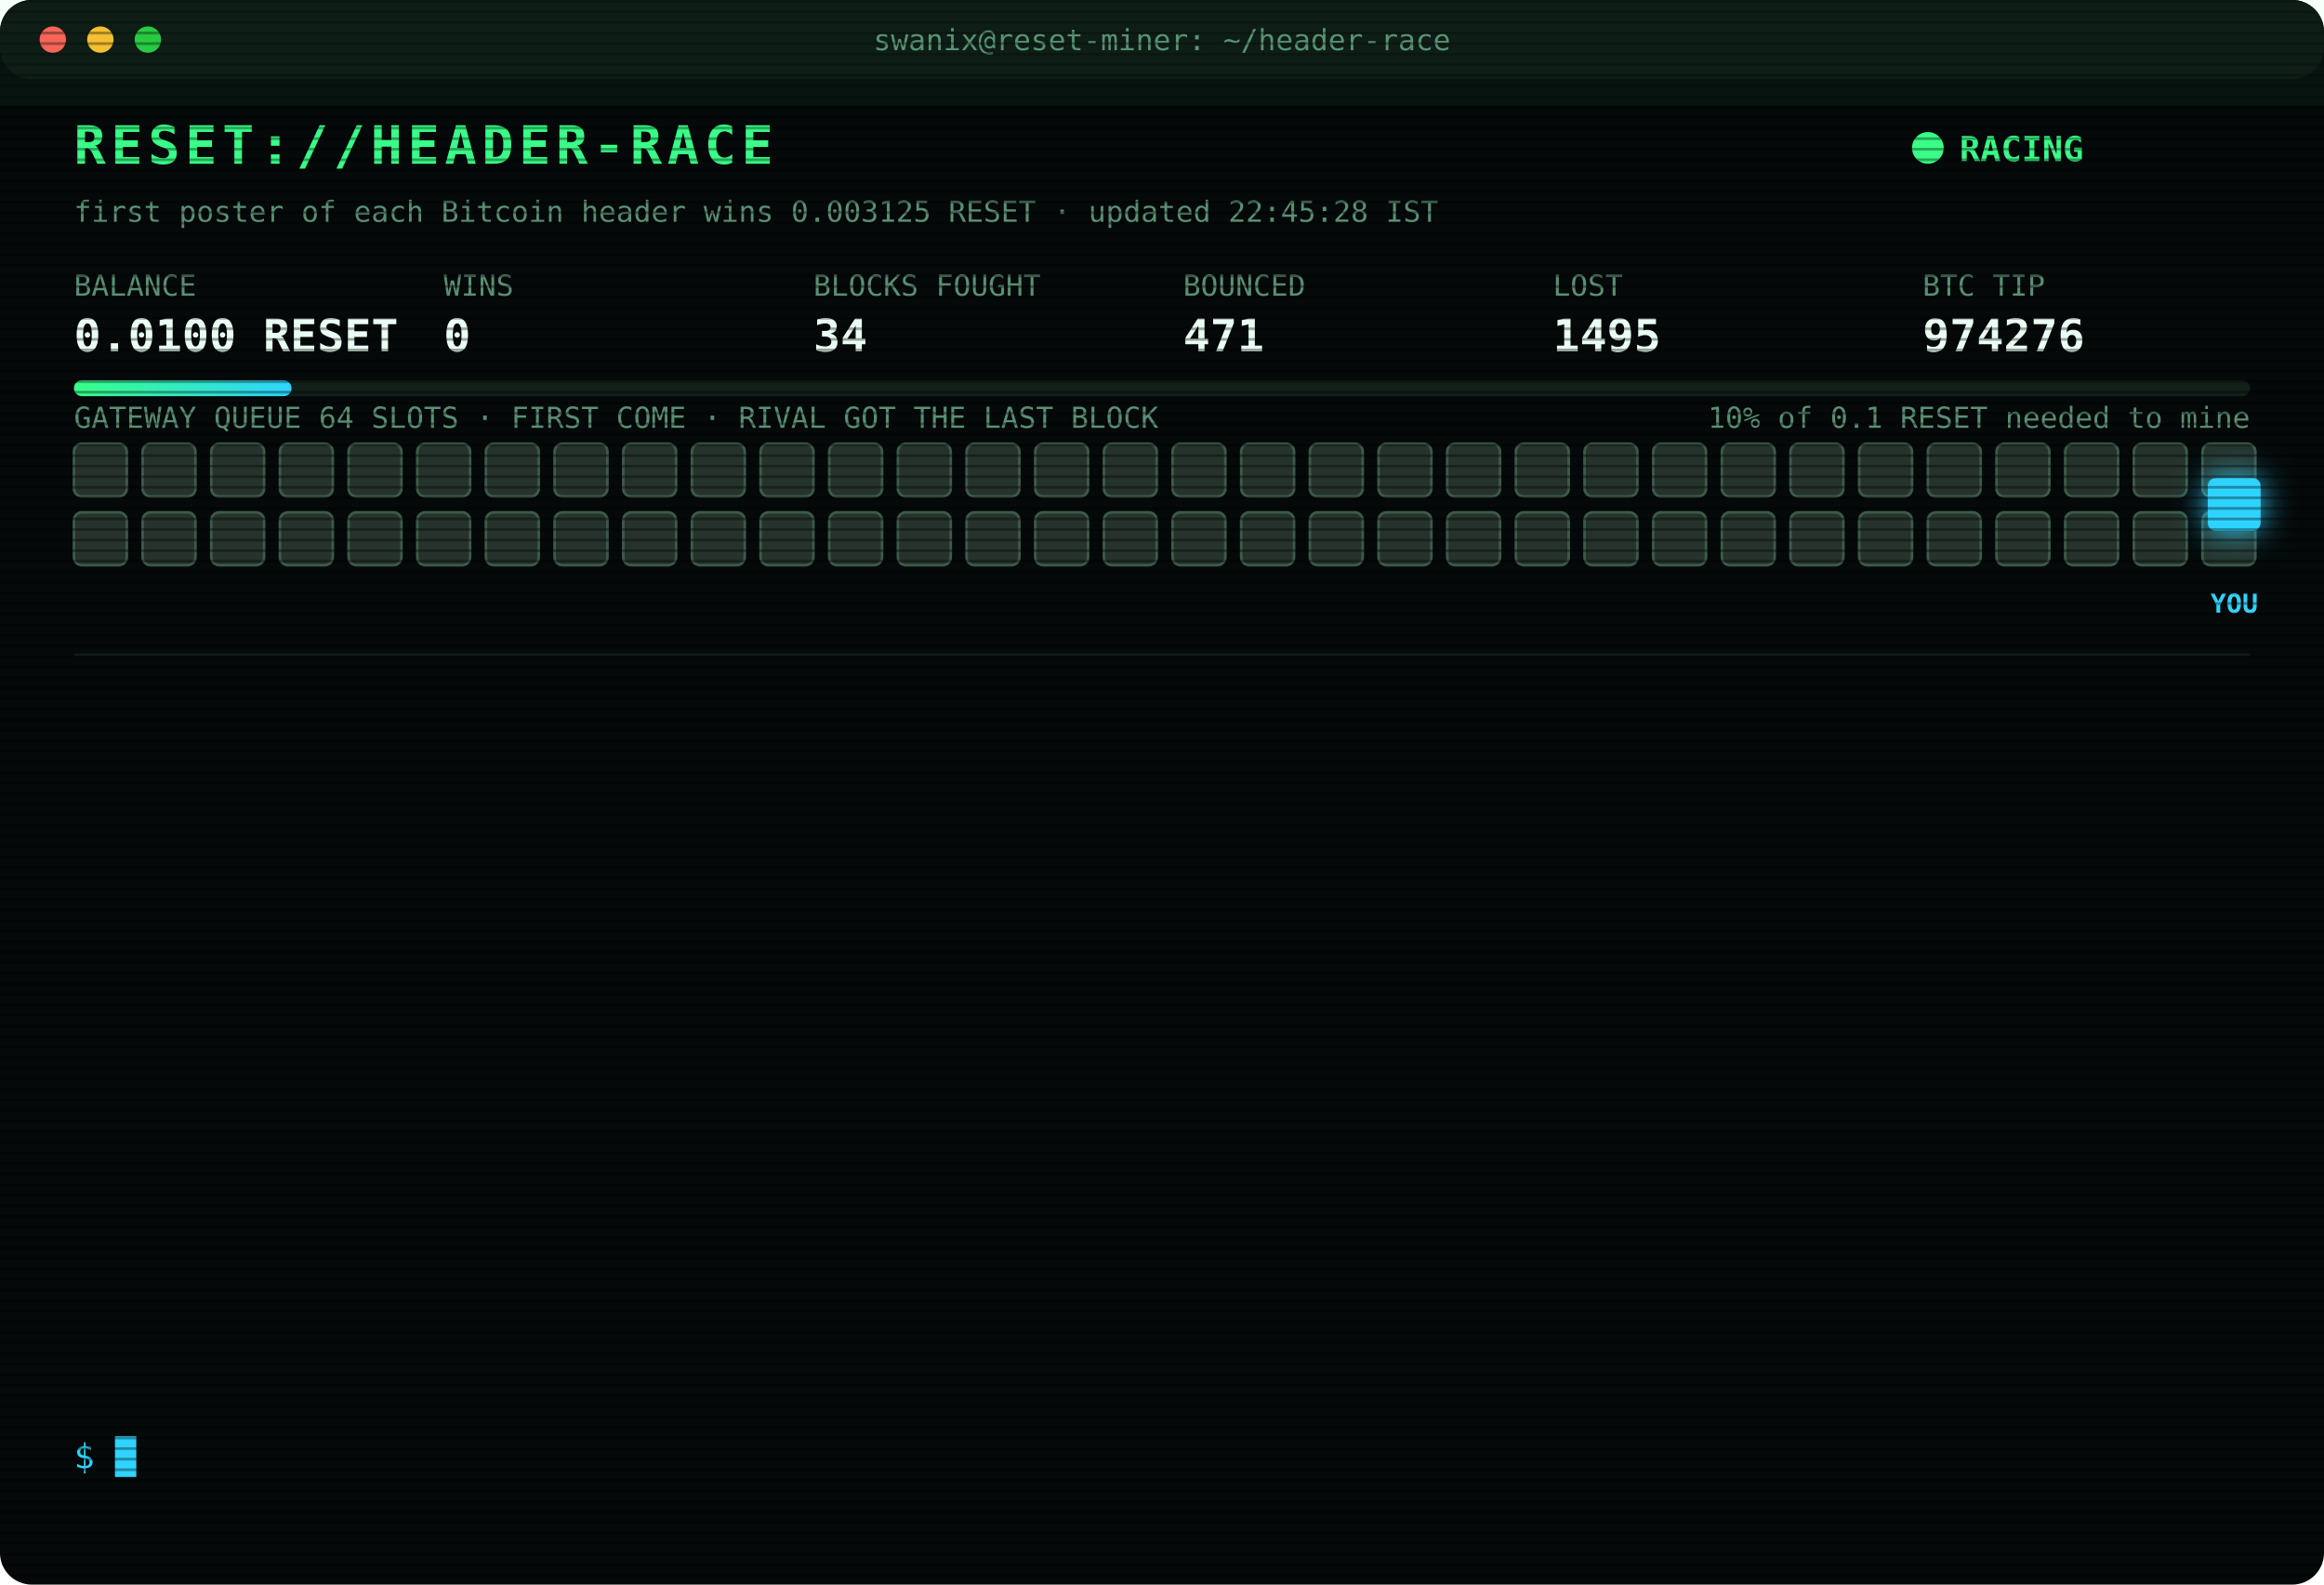
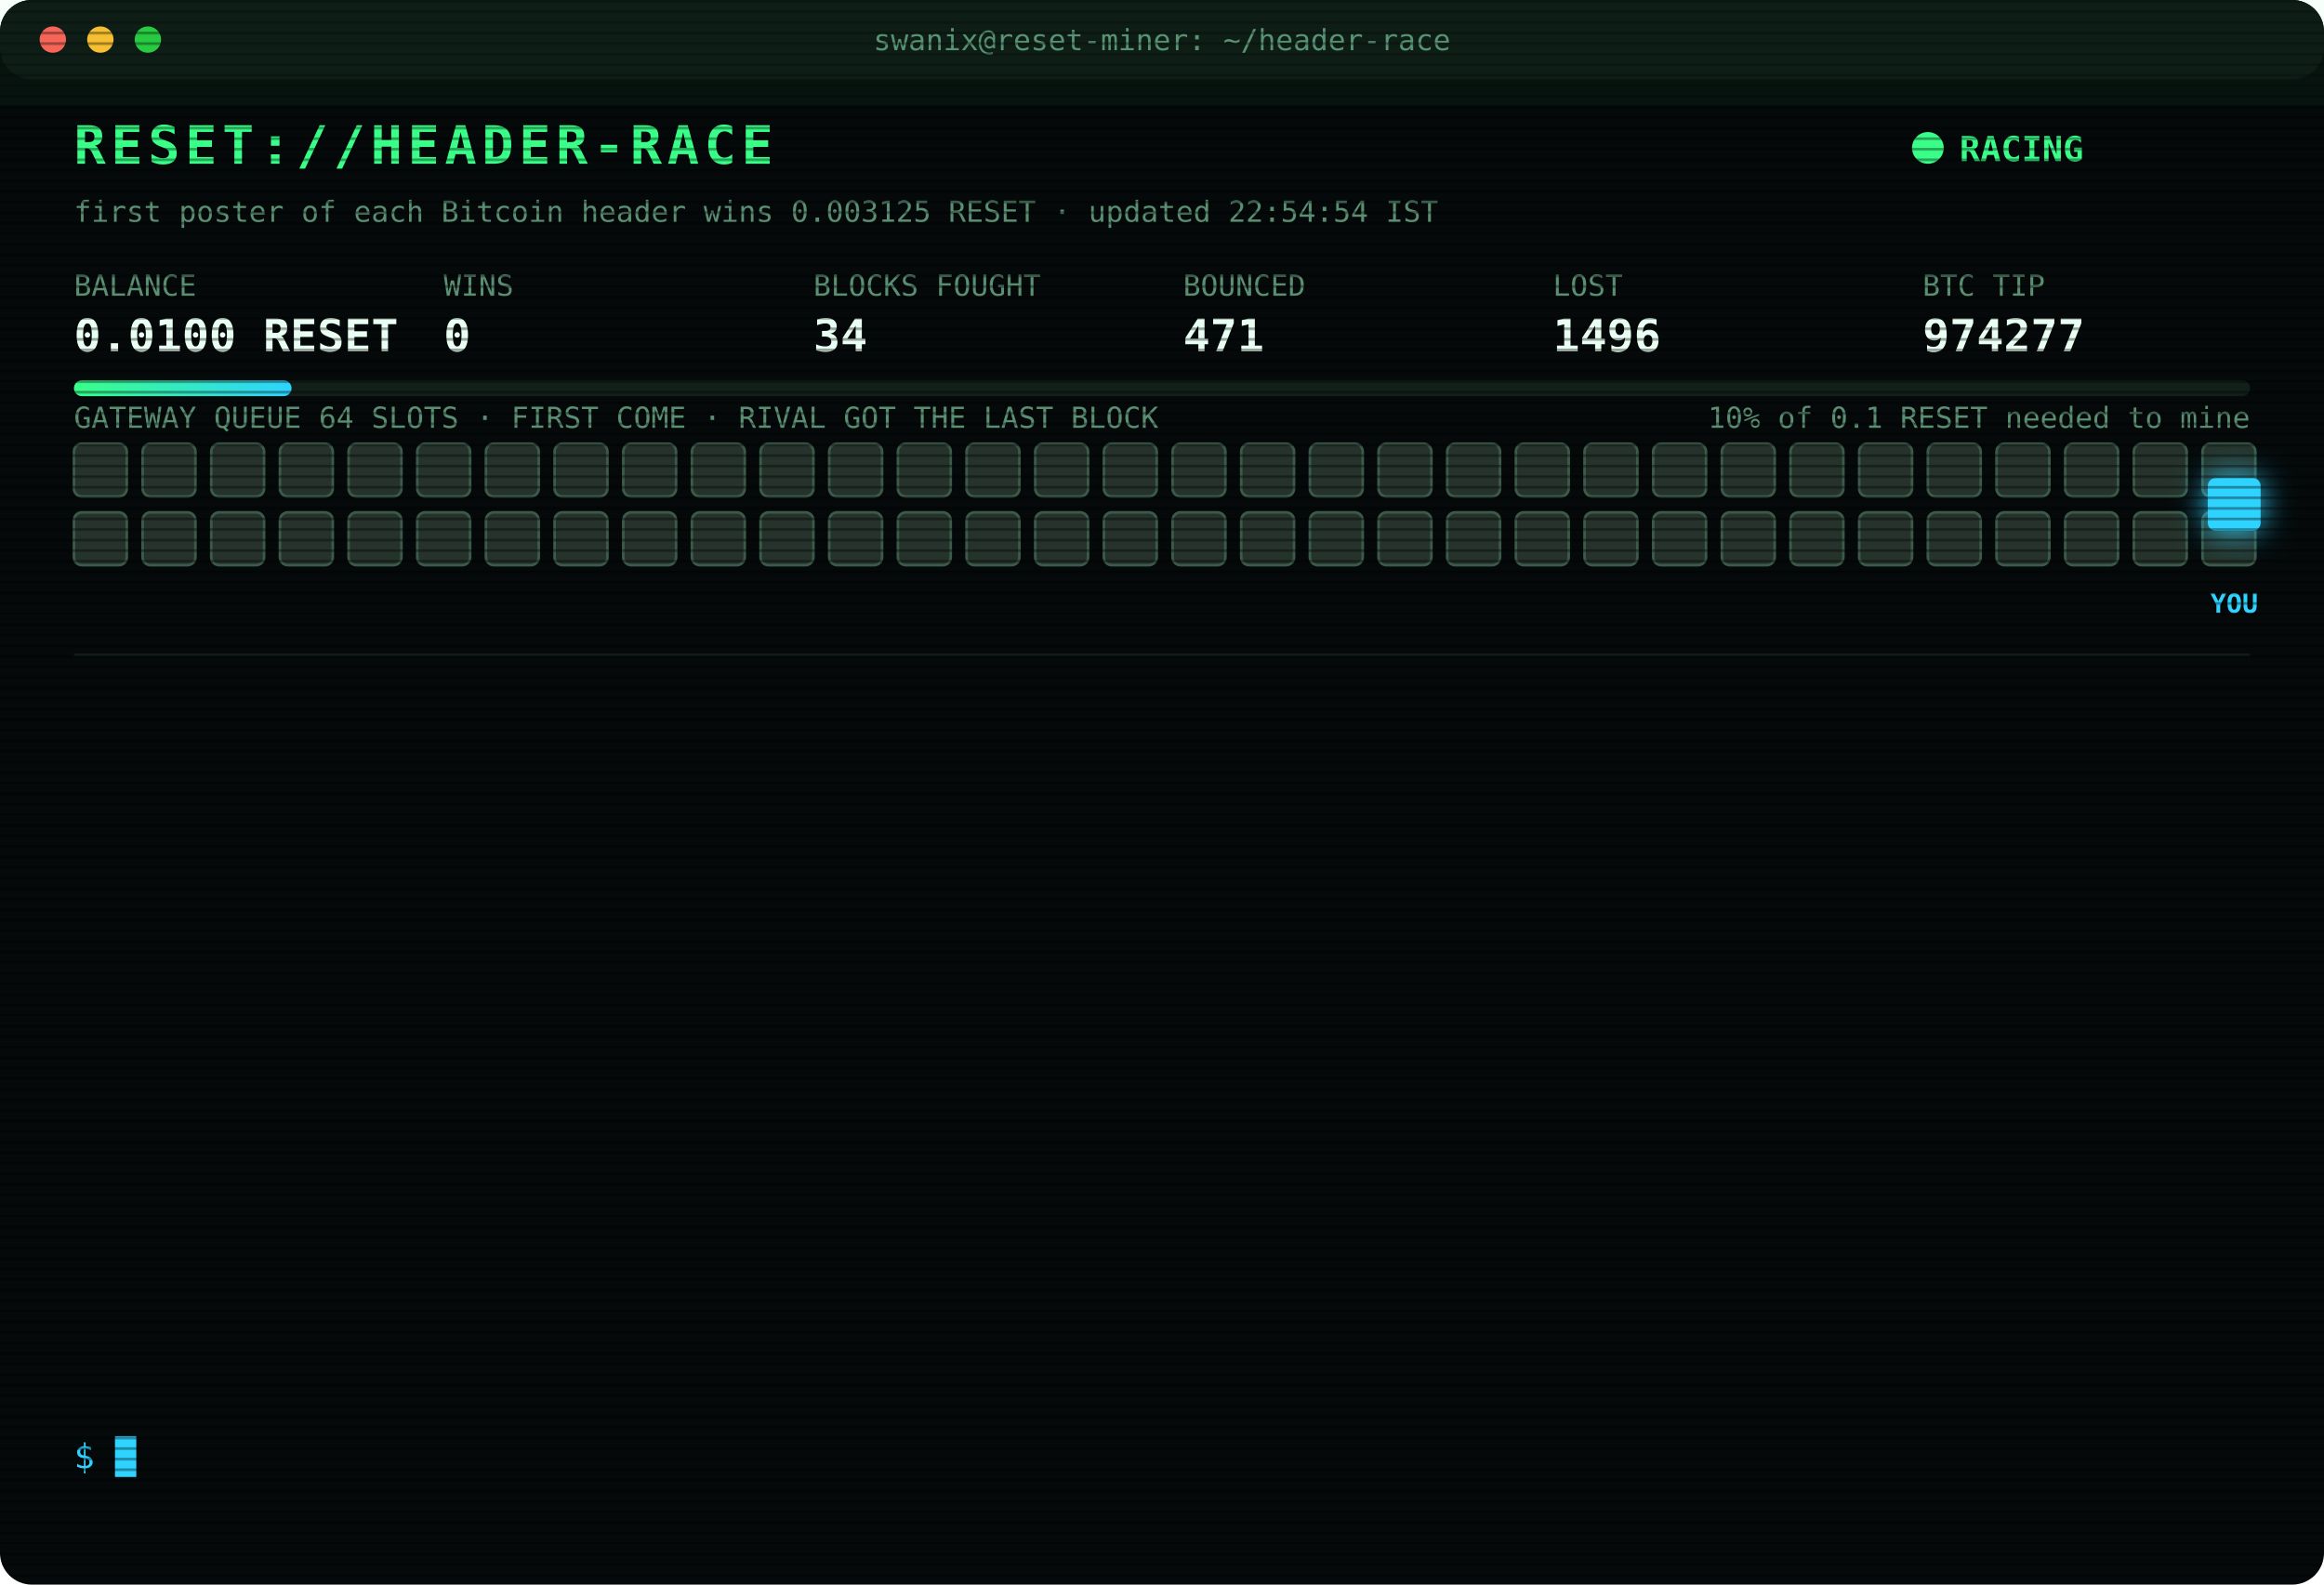
<svg xmlns="http://www.w3.org/2000/svg" width="880" height="600" viewBox="0 0 880 600" font-family="ui-monospace,SFMono-Regular,Menlo,Consolas,monospace">
  <style>
text{font-size:13px;fill:#7CFFB2}
.title{font-size:20px;font-weight:700;fill:#39FF88;letter-spacing:2px;animation:glitch 3s infinite steps(1)}
.sub{fill:#2fd3ff}.k{fill:#5a8f73;font-size:11px}.v{font-size:17px;font-weight:700;fill:#eafff3}
.ts{fill:#3f6b56}.boot{fill:#2fd3ff}.dim{fill:#5a8f73}.bad{fill:#ff4d6d}.warn{fill:#ffd23f}.mag{fill:#ff5cf0}.win{fill:#39FF88;font-weight:700}
.tag{font-size:10px;fill:#2fd3ff;font-weight:700}
.rival{fill:#26332c;stroke:#3c5a49;animation:jam 1.2s infinite alternate}
.idle{fill:#141c18;stroke:#22302a;animation:breathe 4s infinite}
.me{fill:#2fd3ff;filter:drop-shadow(0 0 6px #2fd3ff)}
.hover{animation:nudge 1.1s infinite ease-in-out}.bounce{animation:kick 1.4s infinite}
.ln{opacity:0;animation:in .4s forwards}
.cur{animation:blink 1s infinite steps(1)}
.scan{animation:scan 6s infinite linear}
.led{animation:blink 1.4s infinite}
@keyframes in{from{opacity:0;transform:translateX(-6px)}to{opacity:1;transform:none}}
@keyframes blink{50%{opacity:0}}
@keyframes jam{to{fill:#33463b}}
@keyframes breathe{50%{opacity:.4}}
@keyframes nudge{50%{transform:translateX(-10px)}}
@keyframes kick{0%,100%{transform:none}30%{transform:translateX(-14px)}55%{transform:translateX(10px) translateY(-6px)}}
@keyframes glitch{0%,92%{transform:none}93%{transform:translateX(2px);fill:#ff4d6d}95%{transform:translateX(-2px);fill:#2fd3ff}97%{transform:none}}
@keyframes scan{from{transform:translateY(-40px)}to{transform:translateY(600px)}}
</style>
  <defs>
    <pattern id="sl" width="4" height="4" patternUnits="userSpaceOnUse">
      <rect width="4" height="1" fill="#000" opacity=".35" />
    </pattern>
    <linearGradient id="bar">
      <stop offset="0" stop-color="#39FF88" />
      <stop offset="1" stop-color="#2fd3ff" />
    </linearGradient>
  </defs>
  <rect width="880" height="600" rx="12" fill="#05090a" />
  <rect width="880" height="30" rx="12" fill="#0d1512" />
  <circle cx="20" cy="15" r="5" fill="#ff5f57" />
  <circle cx="38" cy="15" r="5" fill="#febc2e" />
  <circle cx="56" cy="15" r="5" fill="#28c840" />
  <text x="440" y="19" text-anchor="middle" class="k">swanix@reset-miner: ~/header-race</text>
  <text x="28" y="62" class="title">RESET://HEADER-RACE</text>
  <circle class="led" cx="730" cy="56" r="6" fill="#39FF88" />
  <text x="742" y="61" class="win">RACING</text>
-   <text x="28" y="84" class="k">first poster of each Bitcoin header wins 0.003125 RESET · updated 22:45:28 IST</text>
+   <text x="28" y="84" class="k">first poster of each Bitcoin header wins 0.003125 RESET · updated 22:54:54 IST</text>
  <text x="28" y="112" class="k">BALANCE</text>
  <text x="28" y="133" class="v">0.0100 RESET</text>
  <text x="168" y="112" class="k">WINS</text>
  <text x="168" y="133" class="v">0</text>
  <text x="308" y="112" class="k">BLOCKS FOUGHT</text>
  <text x="308" y="133" class="v">34</text>
  <text x="448" y="112" class="k">BOUNCED</text>
  <text x="448" y="133" class="v">471</text>
  <text x="588" y="112" class="k">LOST</text>
-   <text x="588" y="133" class="v">1495</text>
+   <text x="588" y="133" class="v">1496</text>
  <text x="728" y="112" class="k">BTC TIP</text>
-   <text x="728" y="133" class="v">974276</text>
+   <text x="728" y="133" class="v">974277</text>
  <rect x="28" y="144" width="824" height="6" rx="3" fill="#13201a" />
  <rect x="28" y="144" width="82.4" height="6" rx="3" fill="url(#bar)" />
  <text x="852" y="162" text-anchor="end" class="k">10% of 0.1 RESET needed to mine</text>
  <text x="28" y="162" class="k">GATEWAY QUEUE 64 SLOTS · FIRST COME · RIVAL GOT THE LAST BLOCK</text>
  <rect class="rival" x="28" y="168" width="20" height="20" rx="3" style="animation-delay:0.00s" />
  <rect class="rival" x="54" y="168" width="20" height="20" rx="3" style="animation-delay:0.05s" />
  <rect class="rival" x="80" y="168" width="20" height="20" rx="3" style="animation-delay:0.10s" />
  <rect class="rival" x="106" y="168" width="20" height="20" rx="3" style="animation-delay:0.15s" />
  <rect class="rival" x="132" y="168" width="20" height="20" rx="3" style="animation-delay:0.20s" />
  <rect class="rival" x="158" y="168" width="20" height="20" rx="3" style="animation-delay:0.25s" />
  <rect class="rival" x="184" y="168" width="20" height="20" rx="3" style="animation-delay:0.30s" />
  <rect class="rival" x="210" y="168" width="20" height="20" rx="3" style="animation-delay:0.35s" />
  <rect class="rival" x="236" y="168" width="20" height="20" rx="3" style="animation-delay:0.40s" />
  <rect class="rival" x="262" y="168" width="20" height="20" rx="3" style="animation-delay:0.45s" />
  <rect class="rival" x="288" y="168" width="20" height="20" rx="3" style="animation-delay:0.50s" />
  <rect class="rival" x="314" y="168" width="20" height="20" rx="3" style="animation-delay:0.55s" />
  <rect class="rival" x="340" y="168" width="20" height="20" rx="3" style="animation-delay:0.60s" />
  <rect class="rival" x="366" y="168" width="20" height="20" rx="3" style="animation-delay:0.65s" />
  <rect class="rival" x="392" y="168" width="20" height="20" rx="3" style="animation-delay:0.70s" />
  <rect class="rival" x="418" y="168" width="20" height="20" rx="3" style="animation-delay:0.75s" />
  <rect class="rival" x="444" y="168" width="20" height="20" rx="3" style="animation-delay:0.80s" />
  <rect class="rival" x="470" y="168" width="20" height="20" rx="3" style="animation-delay:0.85s" />
  <rect class="rival" x="496" y="168" width="20" height="20" rx="3" style="animation-delay:0.90s" />
  <rect class="rival" x="522" y="168" width="20" height="20" rx="3" style="animation-delay:0.95s" />
  <rect class="rival" x="548" y="168" width="20" height="20" rx="3" style="animation-delay:1.00s" />
  <rect class="rival" x="574" y="168" width="20" height="20" rx="3" style="animation-delay:1.05s" />
  <rect class="rival" x="600" y="168" width="20" height="20" rx="3" style="animation-delay:1.10s" />
  <rect class="rival" x="626" y="168" width="20" height="20" rx="3" style="animation-delay:1.15s" />
  <rect class="rival" x="652" y="168" width="20" height="20" rx="3" style="animation-delay:1.20s" />
  <rect class="rival" x="678" y="168" width="20" height="20" rx="3" style="animation-delay:1.25s" />
  <rect class="rival" x="704" y="168" width="20" height="20" rx="3" style="animation-delay:1.30s" />
  <rect class="rival" x="730" y="168" width="20" height="20" rx="3" style="animation-delay:1.35s" />
  <rect class="rival" x="756" y="168" width="20" height="20" rx="3" style="animation-delay:1.40s" />
  <rect class="rival" x="782" y="168" width="20" height="20" rx="3" style="animation-delay:1.45s" />
  <rect class="rival" x="808" y="168" width="20" height="20" rx="3" style="animation-delay:1.50s" />
  <rect class="rival" x="834" y="168" width="20" height="20" rx="3" style="animation-delay:1.55s" />
  <rect class="rival" x="28" y="194" width="20" height="20" rx="3" style="animation-delay:1.60s" />
  <rect class="rival" x="54" y="194" width="20" height="20" rx="3" style="animation-delay:1.65s" />
  <rect class="rival" x="80" y="194" width="20" height="20" rx="3" style="animation-delay:1.70s" />
  <rect class="rival" x="106" y="194" width="20" height="20" rx="3" style="animation-delay:1.75s" />
  <rect class="rival" x="132" y="194" width="20" height="20" rx="3" style="animation-delay:1.80s" />
  <rect class="rival" x="158" y="194" width="20" height="20" rx="3" style="animation-delay:1.85s" />
  <rect class="rival" x="184" y="194" width="20" height="20" rx="3" style="animation-delay:1.90s" />
  <rect class="rival" x="210" y="194" width="20" height="20" rx="3" style="animation-delay:1.95s" />
  <rect class="rival" x="236" y="194" width="20" height="20" rx="3" style="animation-delay:2.00s" />
  <rect class="rival" x="262" y="194" width="20" height="20" rx="3" style="animation-delay:2.05s" />
  <rect class="rival" x="288" y="194" width="20" height="20" rx="3" style="animation-delay:2.10s" />
  <rect class="rival" x="314" y="194" width="20" height="20" rx="3" style="animation-delay:2.15s" />
  <rect class="rival" x="340" y="194" width="20" height="20" rx="3" style="animation-delay:2.20s" />
  <rect class="rival" x="366" y="194" width="20" height="20" rx="3" style="animation-delay:2.25s" />
  <rect class="rival" x="392" y="194" width="20" height="20" rx="3" style="animation-delay:2.30s" />
  <rect class="rival" x="418" y="194" width="20" height="20" rx="3" style="animation-delay:2.35s" />
  <rect class="rival" x="444" y="194" width="20" height="20" rx="3" style="animation-delay:2.40s" />
  <rect class="rival" x="470" y="194" width="20" height="20" rx="3" style="animation-delay:2.45s" />
  <rect class="rival" x="496" y="194" width="20" height="20" rx="3" style="animation-delay:2.50s" />
  <rect class="rival" x="522" y="194" width="20" height="20" rx="3" style="animation-delay:2.55s" />
  <rect class="rival" x="548" y="194" width="20" height="20" rx="3" style="animation-delay:2.60s" />
  <rect class="rival" x="574" y="194" width="20" height="20" rx="3" style="animation-delay:2.65s" />
  <rect class="rival" x="600" y="194" width="20" height="20" rx="3" style="animation-delay:2.70s" />
  <rect class="rival" x="626" y="194" width="20" height="20" rx="3" style="animation-delay:2.75s" />
  <rect class="rival" x="652" y="194" width="20" height="20" rx="3" style="animation-delay:2.80s" />
  <rect class="rival" x="678" y="194" width="20" height="20" rx="3" style="animation-delay:2.85s" />
  <rect class="rival" x="704" y="194" width="20" height="20" rx="3" style="animation-delay:2.90s" />
  <rect class="rival" x="730" y="194" width="20" height="20" rx="3" style="animation-delay:2.95s" />
  <rect class="rival" x="756" y="194" width="20" height="20" rx="3" style="animation-delay:3.00s" />
  <rect class="rival" x="782" y="194" width="20" height="20" rx="3" style="animation-delay:3.05s" />
  <rect class="rival" x="808" y="194" width="20" height="20" rx="3" style="animation-delay:3.10s" />
  <rect class="rival" x="834" y="194" width="20" height="20" rx="3" style="animation-delay:3.15s" />
  <g class="hover">
    <rect class="me" x="836" y="181" width="20" height="20" rx="3" />
    <text class="tag" x="846" y="232" text-anchor="middle">YOU</text>
  </g>
  <line x1="28" x2="852" y1="248" y2="248" stroke="#13201a" />
  <g class="ln" style="animation-delay:0.40s">
-     <text x="28" y="270" class="ts">20:07:28</text>
-     <text x="104" y="270" class="bad">[LOST] #974266 taken by a rival miner</text>
+     <text x="28" y="270" class="ts">20:07:57</text>
+     <text x="104" y="270" class="bad">[GATEWAY DOWN] no response · 956ms</text>
  </g>
  <g class="ln" style="animation-delay:0.65s">
-     <text x="28" y="292" class="ts">20:07:57</text>
-     <text x="104" y="292" class="bad">[GATEWAY DOWN] no response · 956ms</text>
+     <text x="28" y="292" class="ts">20:08:01</text>
+     <text x="104" y="292" class="bad">[LOST] #974267 taken by a rival miner</text>
  </g>
  <g class="ln" style="animation-delay:0.90s">
-     <text x="28" y="314" class="ts">20:08:01</text>
-     <text x="104" y="314" class="bad">[LOST] #974267 taken by a rival miner</text>
+     <text x="28" y="314" class="ts">20:09:53</text>
+     <text x="104" y="314" class="bad">[LOST] #974268 taken by a rival miner</text>
  </g>
  <g class="ln" style="animation-delay:1.15s">
-     <text x="28" y="336" class="ts">20:09:53</text>
-     <text x="104" y="336" class="bad">[LOST] #974268 taken by a rival miner</text>
+     <text x="28" y="336" class="ts">20:10:07</text>
+     <text x="104" y="336" class="bad">[LOST] #974269 taken by a rival miner</text>
  </g>
  <g class="ln" style="animation-delay:1.40s">
-     <text x="28" y="358" class="ts">20:10:07</text>
-     <text x="104" y="358" class="bad">[LOST] #974269 taken by a rival miner</text>
+     <text x="28" y="358" class="ts">20:25:25</text>
+     <text x="104" y="358" class="dim">[STINT END] calls 775 · wins 0</text>
  </g>
  <g class="ln" style="animation-delay:1.65s">
-     <text x="28" y="380" class="ts">20:25:25</text>
-     <text x="104" y="380" class="dim">[STINT END] calls 775 · wins 0</text>
+     <text x="28" y="380" class="ts">20:30:28</text>
+     <text x="104" y="380" class="boot">[BOOT] racer v3 online · 3 feeds · stint 340m</text>
  </g>
  <g class="ln" style="animation-delay:1.90s">
-     <text x="28" y="402" class="ts">20:30:28</text>
-     <text x="104" y="402" class="boot">[BOOT] racer v3 online · 3 feeds · stint 340m</text>
+     <text x="28" y="402" class="ts">20:51:10</text>
+     <text x="104" y="402" class="bad">[LOST] #974270 taken by a rival miner</text>
  </g>
  <g class="ln" style="animation-delay:2.15s">
-     <text x="28" y="424" class="ts">20:51:10</text>
-     <text x="104" y="424" class="bad">[LOST] #974270 taken by a rival miner</text>
+     <text x="28" y="424" class="ts">21:12:05</text>
+     <text x="104" y="424" class="bad">[LOST] #974271 taken by a rival miner</text>
  </g>
  <g class="ln" style="animation-delay:2.40s">
-     <text x="28" y="446" class="ts">21:12:05</text>
-     <text x="104" y="446" class="bad">[LOST] #974271 taken by a rival miner</text>
+     <text x="28" y="446" class="ts">21:19:51</text>
+     <text x="104" y="446" class="bad">[LOST] #974272 taken by a rival miner</text>
  </g>
  <g class="ln" style="animation-delay:2.65s">
-     <text x="28" y="468" class="ts">21:19:51</text>
-     <text x="104" y="468" class="bad">[LOST] #974272 taken by a rival miner</text>
+     <text x="28" y="468" class="ts">21:23:21</text>
+     <text x="104" y="468" class="bad">[LOST] #974273 taken by a rival miner</text>
  </g>
  <g class="ln" style="animation-delay:2.90s">
-     <text x="28" y="490" class="ts">21:23:21</text>
-     <text x="104" y="490" class="bad">[LOST] #974273 taken by a rival miner</text>
+     <text x="28" y="490" class="ts">22:16:04</text>
+     <text x="104" y="490" class="bad">[LOST] #974275 taken by a rival miner</text>
  </g>
  <g class="ln" style="animation-delay:3.15s">
-     <text x="28" y="512" class="ts">22:16:04</text>
-     <text x="104" y="512" class="bad">[LOST] #974275 taken by a rival miner</text>
+     <text x="28" y="512" class="ts">22:40:15</text>
+     <text x="104" y="512" class="bad">[LOST] #974276 taken by a rival miner</text>
  </g>
  <g class="ln" style="animation-delay:3.40s">
-     <text x="28" y="534" class="ts">22:40:15</text>
-     <text x="104" y="534" class="bad">[LOST] #974276 taken by a rival miner</text>
+     <text x="28" y="534" class="ts">22:54:54</text>
+     <text x="104" y="534" class="bad">[LOST] #974277 taken by a rival miner</text>
  </g>
  <text x="28" y="556" class="sub">$ <tspan class="cur">█</tspan>
  </text>
  <rect width="880" height="600" rx="12" fill="url(#sl)" pointer-events="none" />
  <rect class="scan" width="880" height="40" fill="#39FF88" opacity=".04" />
</svg>
